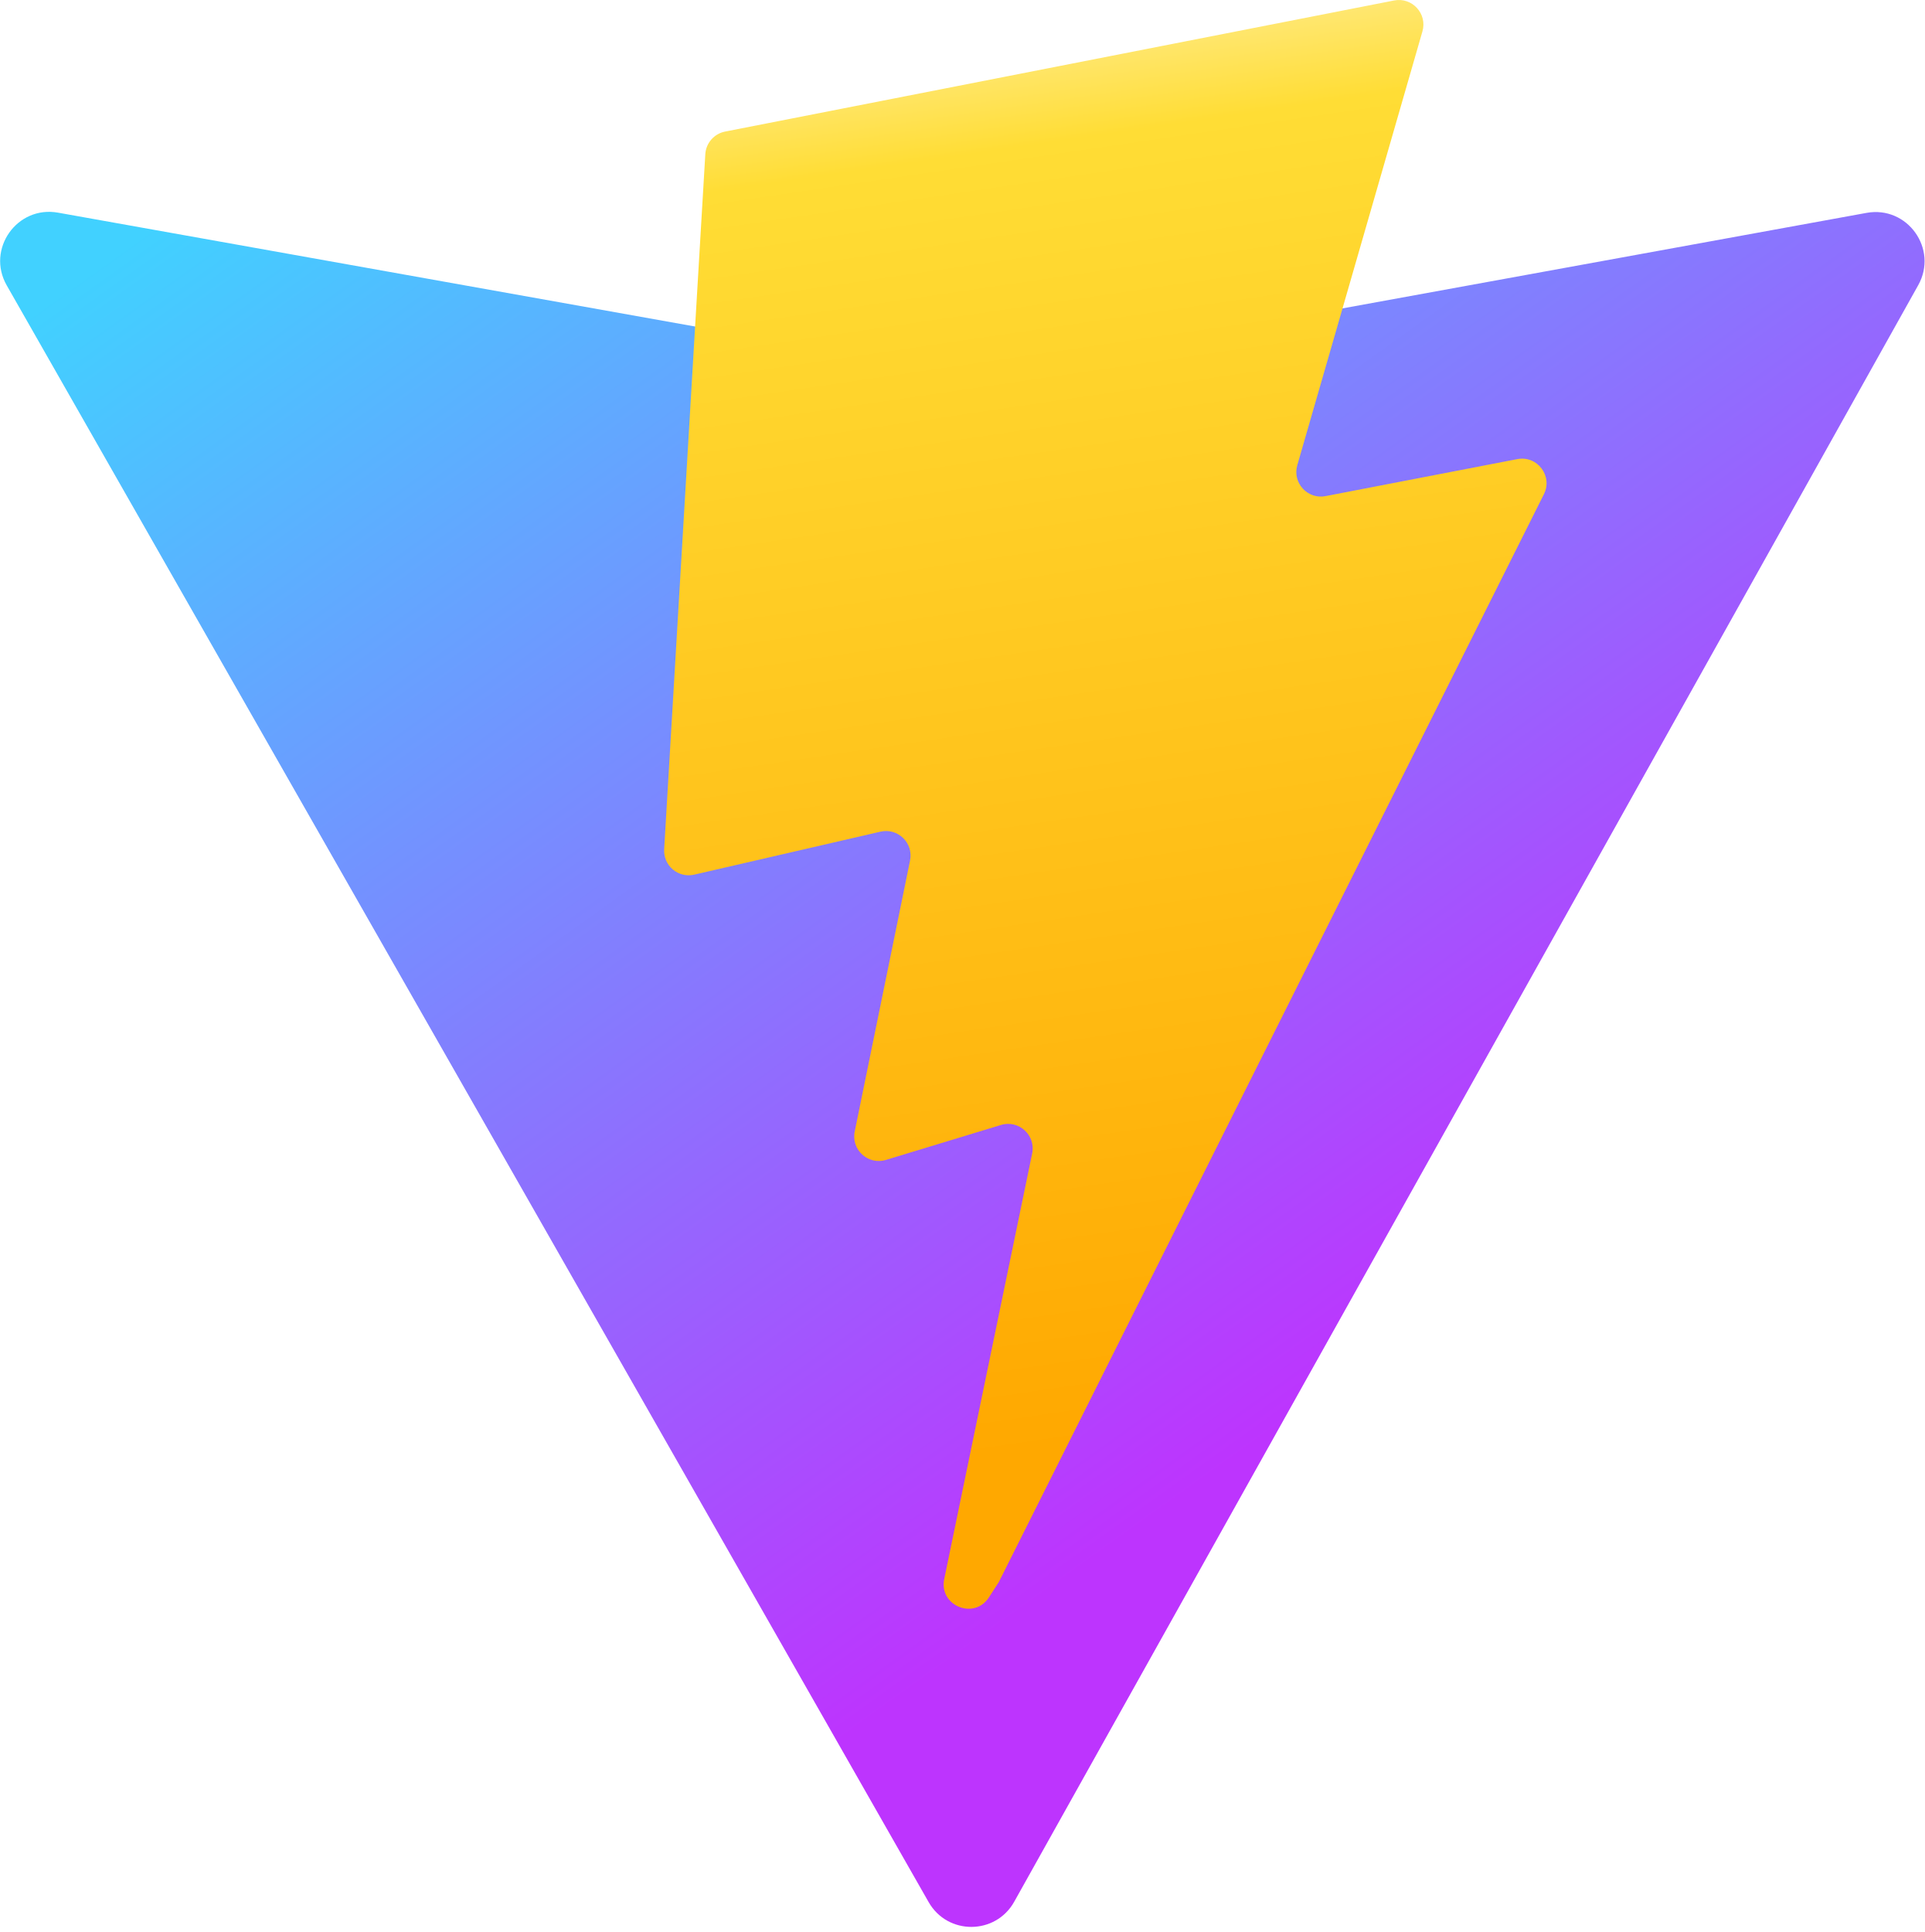
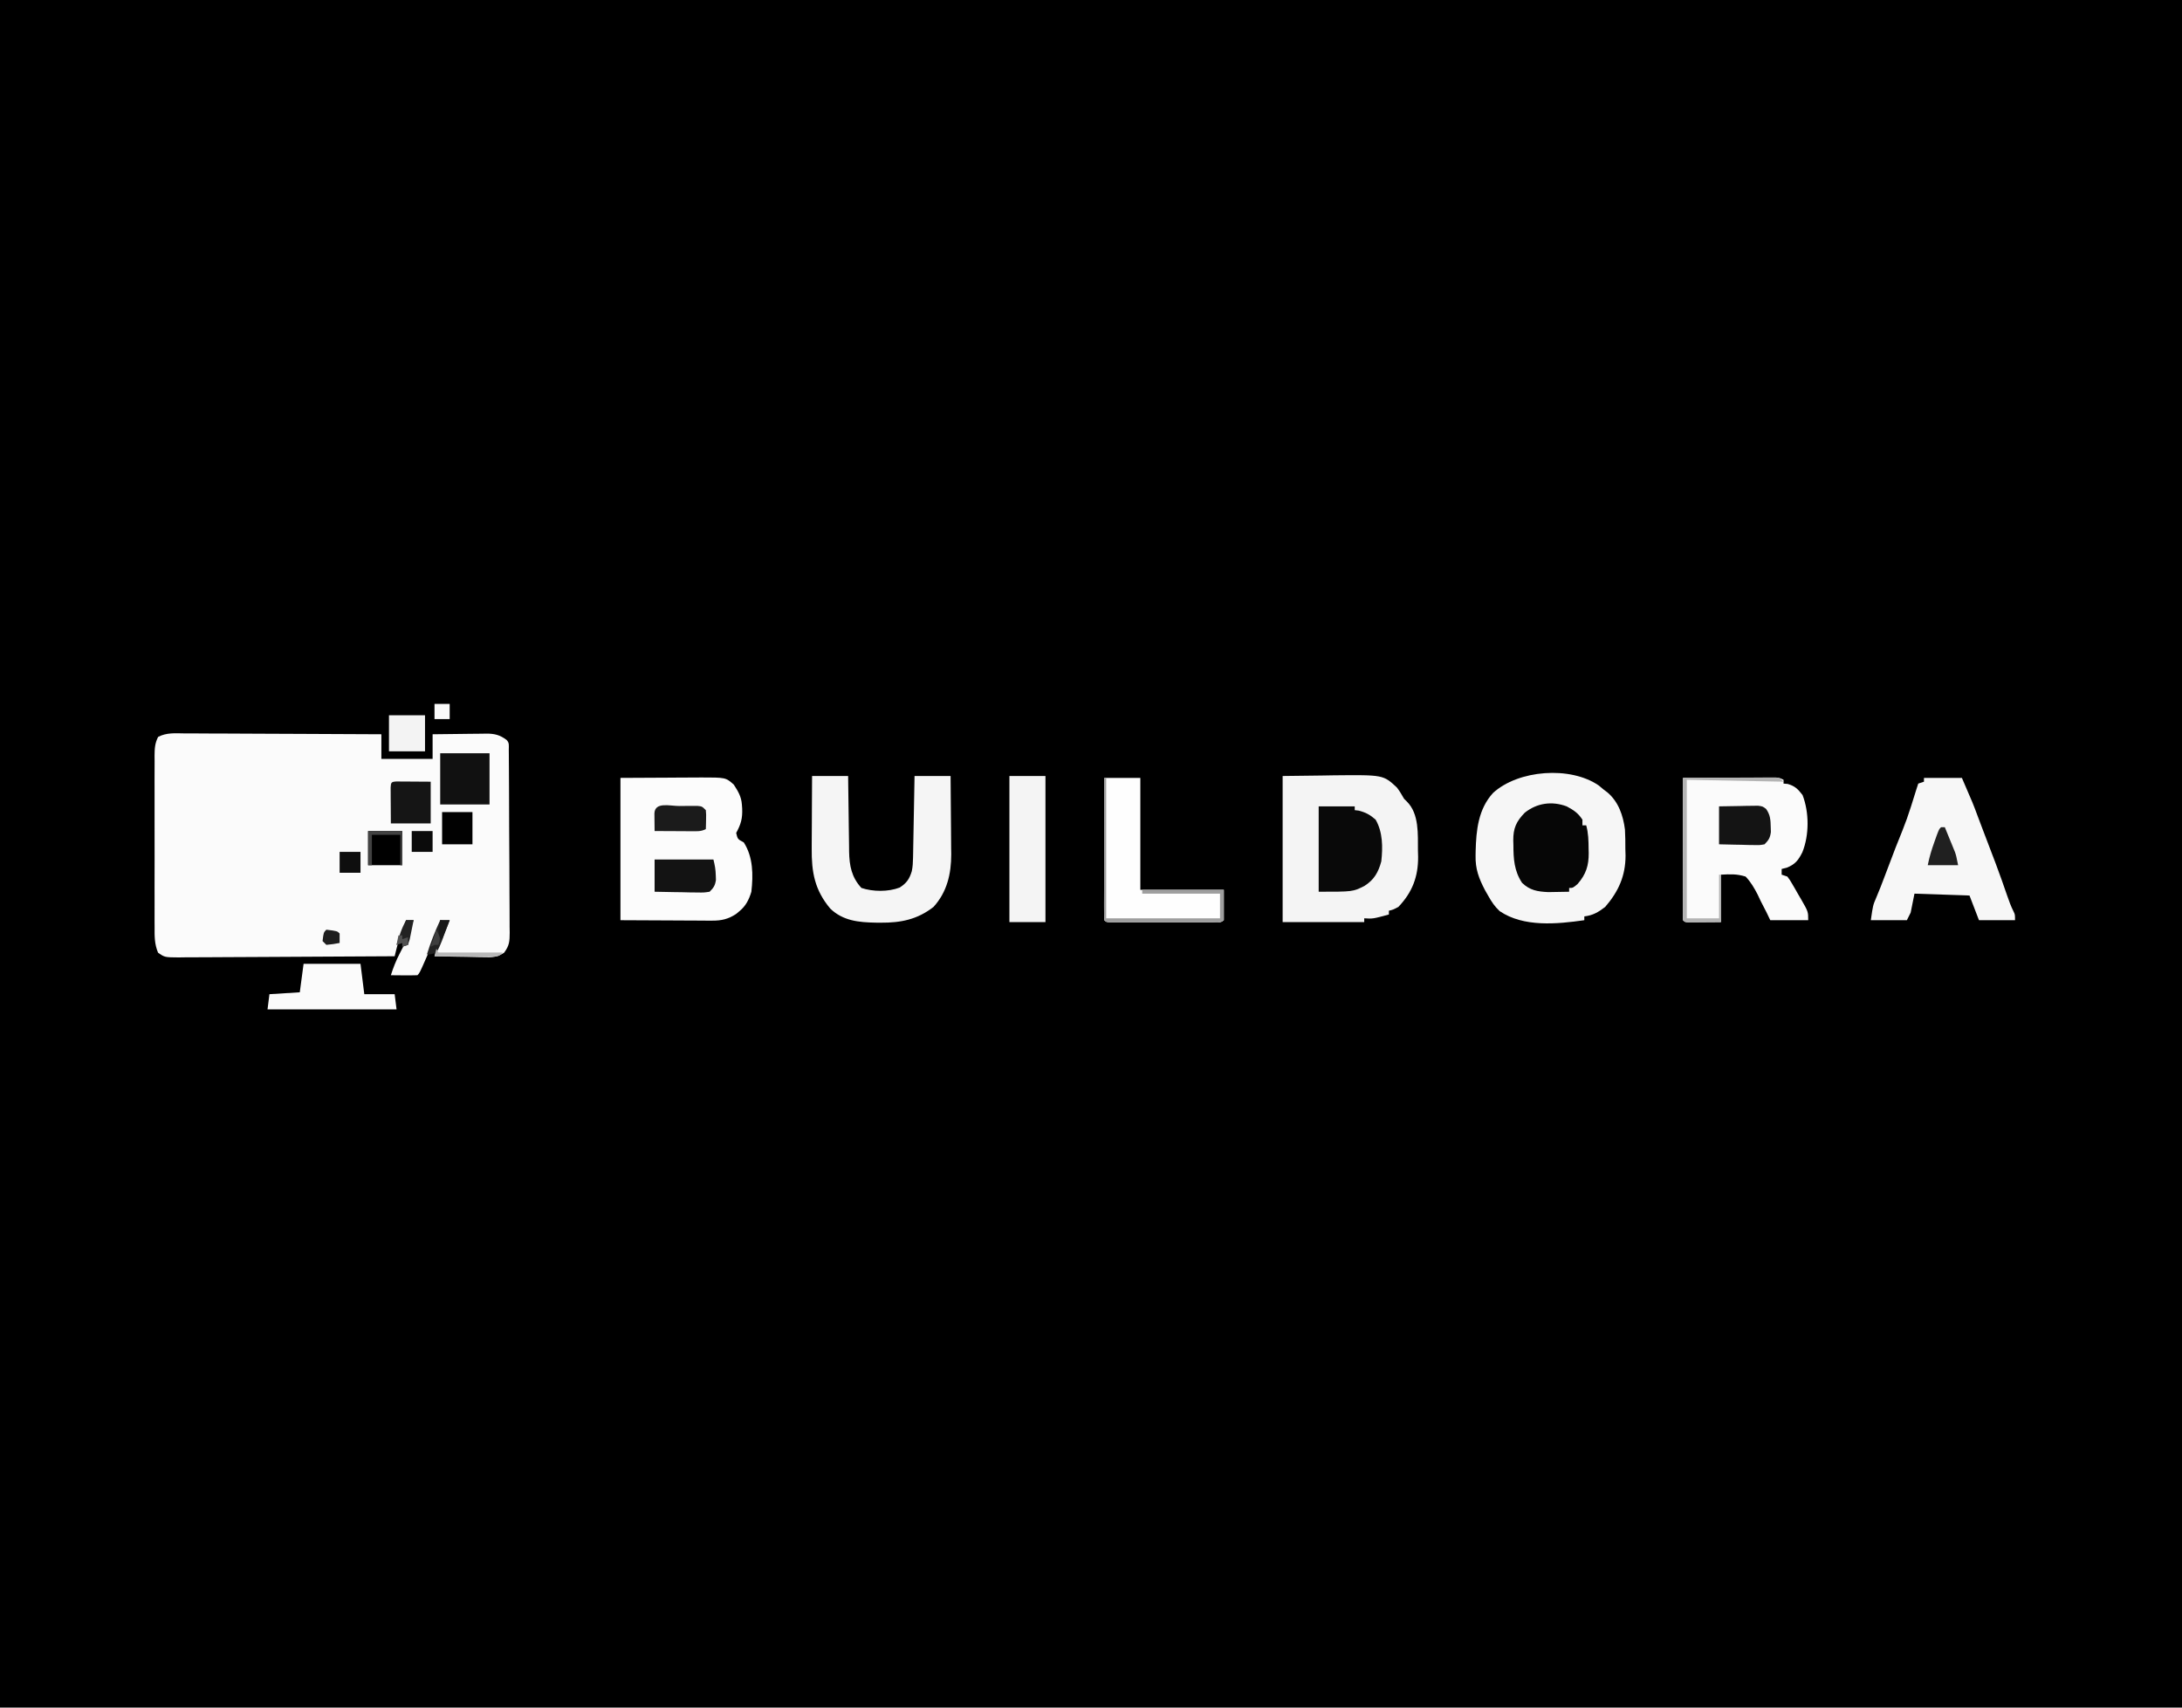
- <svg xmlns="http://www.w3.org/2000/svg" aria-hidden="true" role="img" class="iconify iconify--logos" width="31.88" height="32" preserveAspectRatio="xMidYMid meet" viewBox="0 0 256 257">
-   <defs>
-     <linearGradient id="IconifyId1813088fe1fbc01fb466" x1="-.828%" x2="57.636%" y1="7.652%" y2="78.411%">
-       <stop offset="0%" stop-color="#41D1FF" />
-       <stop offset="100%" stop-color="#BD34FE" />
-     </linearGradient>
-     <linearGradient id="IconifyId1813088fe1fbc01fb467" x1="43.376%" x2="50.316%" y1="2.242%" y2="89.03%">
-       <stop offset="0%" stop-color="#FFEA83" />
-       <stop offset="8.333%" stop-color="#FFDD35" />
-       <stop offset="100%" stop-color="#FFA800" />
-     </linearGradient>
-   </defs>
-   <path fill="url(#IconifyId1813088fe1fbc01fb466)" d="M255.153 37.938L134.897 252.976c-2.483 4.44-8.862 4.466-11.382.048L.875 37.958c-2.746-4.814 1.371-10.646 6.827-9.67l120.385 21.517a6.537 6.537 0 0 0 2.322-.004l117.867-21.483c5.438-.991 9.574 4.796 6.877 9.62Z" />
-   <path fill="url(#IconifyId1813088fe1fbc01fb467)" d="M185.432.063L96.44 17.501a3.268 3.268 0 0 0-2.634 3.014l-5.474 92.456a3.268 3.268 0 0 0 3.997 3.378l24.777-5.718c2.318-.535 4.413 1.507 3.936 3.838l-7.361 36.047c-.495 2.426 1.782 4.5 4.151 3.78l15.304-4.649c2.372-.72 4.652 1.36 4.15 3.788l-11.698 56.621c-.732 3.542 3.979 5.473 5.943 2.437l1.313-2.028l72.516-144.72c1.215-2.423-.88-5.186-3.54-4.672l-25.505 4.922c-2.396.462-4.435-1.77-3.759-4.114l16.646-57.705c.677-2.35-1.37-4.583-3.769-4.113Z" />
+ <svg xmlns="http://www.w3.org/2000/svg" version="1.1" width="1150" height="900">
+   <path d="M0 0 C379.5 0 759 0 1150 0 C1150 297 1150 594 1150 900 C770.5 900 391 900 0 900 C0 603 0 306 0 0 Z " fill="#000000" transform="translate(0,0)" />
+   <path d="M0 0 C1.122 -0.001 2.244 -0.001 3.401 -0.002 C7.113 0.001 10.824 0.032 14.536 0.063 C17.109 0.071 19.681 0.077 22.254 0.081 C28.335 0.094 34.416 0.126 40.496 0.166 C47.42 0.211 54.344 0.233 61.268 0.253 C75.508 0.295 89.749 0.366 103.989 0.454 C103.989 4.744 103.989 9.034 103.989 13.454 C112.899 13.454 121.809 13.454 130.989 13.454 C130.989 9.164 130.989 4.874 130.989 0.454 C135.74 0.38 140.49 0.325 145.241 0.289 C146.856 0.274 148.471 0.254 150.086 0.228 C152.412 0.191 154.737 0.174 157.063 0.161 C158.14 0.138 158.14 0.138 159.239 0.114 C163.689 0.113 166.416 0.785 169.989 3.454 C171.541 5.006 171.128 6.48 171.143 8.641 C171.152 9.544 171.16 10.447 171.169 11.377 C171.176 12.874 171.176 12.874 171.182 14.402 C171.194 15.971 171.194 15.971 171.207 17.571 C171.232 21.047 171.248 24.524 171.263 28.001 C171.268 29.185 171.273 30.37 171.279 31.59 C171.306 37.859 171.325 44.128 171.339 50.397 C171.356 56.882 171.401 63.366 171.452 69.851 C171.485 74.828 171.497 79.806 171.503 84.783 C171.509 87.174 171.525 89.564 171.548 91.955 C171.58 95.3 171.58 98.643 171.573 101.988 C171.589 102.979 171.606 103.969 171.622 104.989 C171.58 109.609 171.497 111.768 168.683 115.573 C165.147 118.042 162.221 118.092 158.063 117.942 C156.942 117.932 156.942 117.932 155.798 117.921 C153.423 117.893 151.051 117.83 148.677 117.767 C147.062 117.742 145.446 117.719 143.831 117.698 C139.883 117.643 135.936 117.557 131.989 117.454 C133.535 112.676 135.074 107.96 137.177 103.392 C137.693 102.26 137.693 102.26 138.22 101.106 C138.474 100.561 138.728 100.016 138.989 99.454 C137.669 99.124 136.349 98.794 134.989 98.454 C134.811 99.522 134.811 99.522 134.63 100.611 C133.958 103.594 132.964 106.139 131.739 108.938 C131.296 109.956 130.852 110.973 130.396 112.021 C129.931 113.071 129.467 114.122 128.989 115.204 C128.525 116.27 128.061 117.336 127.583 118.435 C124.131 126.313 124.131 126.313 122.989 127.454 C120.636 127.527 118.281 127.538 115.927 127.517 C113.991 127.503 113.991 127.503 112.017 127.489 C111.018 127.478 110.019 127.466 108.989 127.454 C110.241 123.465 111.705 119.797 113.614 116.079 C114.06 115.205 114.506 114.331 114.966 113.431 C115.304 112.778 115.641 112.126 115.989 111.454 C116.649 111.454 117.309 111.454 117.989 111.454 C117.927 110.608 117.866 109.763 117.802 108.892 C118.029 104.718 119.191 102.2 120.989 98.454 C119.669 98.454 118.349 98.454 116.989 98.454 C116.701 99.341 116.412 100.228 116.114 101.142 C115.463 103.058 114.775 104.964 113.989 106.829 C113.124 109.101 112.503 111.262 111.927 113.618 C111.463 115.517 111.463 115.517 110.989 117.454 C95.152 117.571 79.314 117.659 63.476 117.713 C56.122 117.739 48.769 117.774 41.415 117.831 C35.006 117.881 28.597 117.913 22.188 117.925 C18.794 117.931 15.4 117.946 12.006 117.983 C8.218 118.019 4.431 118.024 0.643 118.022 C-0.484 118.04 -1.61 118.058 -2.771 118.076 C-10.191 118.027 -10.191 118.027 -13.707 115.57 C-15.609 111.026 -15.568 106.919 -15.528 102.036 C-15.535 100.988 -15.542 99.941 -15.55 98.861 C-15.567 95.401 -15.556 91.942 -15.542 88.481 C-15.545 86.077 -15.549 83.672 -15.554 81.267 C-15.559 76.23 -15.551 71.192 -15.532 66.154 C-15.509 59.692 -15.523 53.23 -15.547 46.768 C-15.561 41.803 -15.556 36.839 -15.546 31.875 C-15.543 29.492 -15.547 27.108 -15.556 24.725 C-15.566 21.397 -15.551 18.071 -15.528 14.743 C-15.536 13.755 -15.545 12.768 -15.553 11.75 C-15.506 7.967 -15.41 5.23 -13.667 1.839 C-9.276 -0.451 -4.873 -0.066 0 0 Z " fill="#FBFBFB" transform="translate(97.01074,386.5459)" />
+   <path d="M0 0 C1.168 0.98 1.168 0.98 2.359 1.98 C3.434 2.791 3.434 2.791 4.531 3.617 C10.379 8.607 12.813 15.731 13.775 23.211 C13.966 26.623 14.004 30.002 13.984 33.418 C14.017 34.556 14.049 35.693 14.082 36.865 C14.094 47.646 10.369 55.853 3.359 63.98 C-0.254 66.748 -3.095 68.446 -7.641 68.98 C-7.641 69.64 -7.641 70.3 -7.641 70.98 C-22.03 73.036 -39.644 74.769 -52.258 66.203 C-54.917 63.723 -56.486 61.333 -58.266 58.168 C-58.835 57.172 -59.405 56.175 -59.992 55.148 C-63.264 48.861 -65.133 43.928 -64.953 36.793 C-64.941 36.05 -64.929 35.307 -64.917 34.541 C-64.637 23.494 -63.523 12.409 -55.746 3.91 C-42.405 -8.283 -14.998 -10.379 0 0 Z " fill="#F6F6F6" transform="translate(842.6406,414.0195)" />
+   <path d="M0 0 C10.178 -0.124 10.178 -0.124 20.562 -0.25 C22.671 -0.286 24.779 -0.323 26.951 -0.36 C53.027 -0.625 53.027 -0.625 60.198 6.044 C61.672 7.961 62.81 9.9 64 12 C64.508 12.507 65.016 13.013 65.539 13.535 C72.029 20.042 71.239 30.817 71.312 39.25 C71.356 40.892 71.356 40.892 71.4 42.566 C71.482 53.06 68.317 61.346 61 69 C58.125 70.5 58.125 70.5 56 71 C56 71.66 56 72.32 56 73 C47.571 75.286 47.571 75.286 43 75 C43 75.66 43 76.32 43 77 C28.81 77 14.62 77 0 77 C0 51.59 0 26.18 0 0 Z " fill="#F4F4F4" transform="translate(676,409)" />
+   <path d="M0 0 C12.406 -0.062 12.406 -0.062 25.062 -0.125 C27.661 -0.143 30.26 -0.161 32.938 -0.18 C35.012 -0.186 37.086 -0.191 39.16 -0.195 C40.758 -0.211 40.758 -0.211 42.389 -0.226 C55.495 -0.229 55.495 -0.229 59.742 3.551 C61.974 7.022 63.7 9.794 64 14 C64.05 14.692 64.101 15.384 64.152 16.098 C64.37 21.305 63.541 24.36 61 29 C61.752 32.278 61.752 32.278 65 34 C69.965 41.737 70.002 51.143 69 60 C67.748 64.163 66.06 67.554 62.625 70.312 C61.778 71.018 61.778 71.018 60.914 71.738 C56.86 74.411 53.297 75.25 48.475 75.227 C47.38 75.227 46.284 75.227 45.155 75.226 C44.015 75.216 42.874 75.206 41.699 75.195 C40.643 75.193 39.586 75.191 38.498 75.189 C34.561 75.179 30.624 75.151 26.688 75.125 C17.881 75.084 9.074 75.043 0 75 C0 50.25 0 25.5 0 0 Z " fill="#FCFCFC" transform="translate(327,410)" />
+   <path d="M0 0 C7.227 -0.025 14.453 -0.043 21.68 -0.055 C24.14 -0.06 26.6 -0.067 29.06 -0.075 C32.589 -0.088 36.119 -0.093 39.648 -0.098 C40.754 -0.103 41.859 -0.108 42.998 -0.113 C44.019 -0.113 45.039 -0.113 46.091 -0.114 C46.993 -0.116 47.894 -0.118 48.823 -0.12 C51 0 51 0 53 1 C53 1.66 53 2.32 53 3 C53.722 3.062 54.444 3.124 55.188 3.188 C59.036 4.299 60.528 5.86 63 9 C66.544 18.114 66.586 30.122 62.91 39.199 C60.79 43.395 59.154 45.534 54.75 47.312 C53.843 47.539 52.935 47.766 52 48 C52 48.99 52 49.98 52 51 C52.99 51.33 53.98 51.66 55 52 C56.35 53.794 56.35 53.794 57.699 56.113 C58.186 56.949 58.672 57.785 59.174 58.646 C59.923 59.966 59.923 59.966 60.688 61.312 C61.199 62.181 61.71 63.049 62.236 63.943 C66 70.491 66 70.491 66 75 C59.4 75 52.8 75 46 75 C45.01 72.927 45.01 72.927 44 70.812 C43.001 68.875 42 66.937 41 65 C40.453 63.837 39.907 62.675 39.344 61.477 C37.47 57.879 35.792 54.951 33 52 C28.311 50.559 24.993 50.74 20 51 C20 59.25 20 67.5 20 76 C16.886 76.021 13.771 76.041 10.562 76.062 C9.088 76.076 9.088 76.076 7.584 76.09 C6.815 76.093 6.046 76.095 5.254 76.098 C4.463 76.103 3.672 76.108 2.858 76.114 C1 76 1 76 0 75 C-0.095 72.657 -0.126 70.345 -0.114 68.002 C-0.114 67.27 -0.114 66.538 -0.114 65.785 C-0.113 63.355 -0.105 60.926 -0.098 58.496 C-0.096 56.816 -0.094 55.136 -0.093 53.456 C-0.09 49.025 -0.08 44.595 -0.069 40.164 C-0.058 35.647 -0.054 31.129 -0.049 26.611 C-0.038 17.741 -0.021 8.87 0 0 Z " fill="#FBFBFB" transform="translate(887,410)" />
+   <path d="M0 0 C6.6 0 13.2 0 20 0 C25.928 13.701 25.928 13.701 28.194 19.826 C29.094 22.254 30.014 24.674 30.938 27.094 C31.275 27.979 31.613 28.865 31.961 29.777 C32.304 30.676 32.647 31.574 33 32.5 C34.335 35.999 35.669 39.499 37 43 C37.267 43.703 37.535 44.406 37.81 45.13 C39.922 50.717 41.889 56.351 43.838 61.996 C44.839 64.863 45.806 67.618 47.184 70.328 C48 72 48 72 48 75 C41.73 75 35.46 75 29 75 C27.35 70.71 25.7 66.42 24 62 C14.43 61.67 4.86 61.34 -5 61 C-5.99 65.95 -5.99 65.95 -7 71 C-7.66 72.32 -8.32 73.64 -9 75 C-15.27 75 -21.54 75 -28 75 C-26.878 67.146 -26.878 67.146 -25.125 63.062 C-23.61 59.491 -22.196 55.896 -20.843 52.26 C-18.913 47.087 -16.929 41.935 -14.961 36.777 C-8.814 21.53 -8.814 21.53 -3.938 5.875 C-3.628 4.926 -3.319 3.978 -3 3 C-2.01 2.67 -1.02 2.34 0 2 C0 1.34 0 0.68 0 0 Z " fill="#F7F7F7" transform="translate(1014,410)" />
+   <path d="M0 0 C6.27 0 12.54 0 19 0 C19.015 1.417 19.029 2.835 19.044 4.295 C19.102 9.571 19.18 14.847 19.262 20.123 C19.296 22.403 19.324 24.684 19.346 26.964 C19.38 30.249 19.432 33.532 19.488 36.816 C19.495 37.83 19.501 38.844 19.508 39.889 C19.66 47.264 20.804 53.371 26 59 C32.08 61.027 40.077 61.11 46.125 58.812 C49.812 56.488 51.314 54.283 52.557 50.144 C53.048 47.768 53.161 45.565 53.205 43.14 C53.225 42.179 53.245 41.218 53.266 40.228 C53.291 38.685 53.291 38.685 53.316 37.109 C53.337 36.05 53.358 34.99 53.379 33.898 C53.445 30.515 53.504 27.133 53.562 23.75 C53.606 21.456 53.649 19.161 53.693 16.867 C53.8 11.245 53.902 5.622 54 0 C60.27 0 66.54 0 73 0 C73.075 6.938 73.129 13.875 73.165 20.813 C73.18 23.17 73.2 25.527 73.226 27.883 C73.263 31.284 73.28 34.685 73.293 38.086 C73.308 39.128 73.324 40.17 73.34 41.244 C73.342 51.586 71.124 61.189 64 69 C55.49 75.657 46.734 77.383 36.188 77.312 C34.867 77.304 34.867 77.304 33.521 77.295 C24.59 77.129 16.253 76.345 9.562 69.863 C1.375 60.099 -0.317 50.664 -0.195 38.281 C-0.192 37.183 -0.19 36.084 -0.187 34.953 C-0.176 31.468 -0.151 27.984 -0.125 24.5 C-0.115 22.128 -0.106 19.755 -0.098 17.383 C-0.076 11.588 -0.041 5.794 0 0 Z " fill="#F5F5F5" transform="translate(428,409)" />
+   <path d="M0 0 C6.27 0 12.54 0 19 0 C19 19.47 19 38.94 19 59 C33.52 59 48.04 59 63 59 C63 64.28 63 69.56 63 75 C61.233 76.767 58.697 76.128 56.303 76.129 C55.085 76.133 53.867 76.136 52.612 76.139 C51.273 76.137 49.933 76.135 48.594 76.133 C47.23 76.133 45.866 76.134 44.502 76.136 C41.641 76.137 38.779 76.135 35.917 76.13 C32.242 76.125 28.566 76.128 24.891 76.134 C22.073 76.138 19.256 76.136 16.439 76.134 C15.083 76.133 13.728 76.134 12.372 76.136 C10.48 76.139 8.589 76.134 6.697 76.129 C5.08 76.128 5.08 76.128 3.429 76.127 C1 76 1 76 0 75 C-0.095 72.657 -0.126 70.345 -0.114 68.002 C-0.114 67.27 -0.114 66.538 -0.114 65.785 C-0.113 63.355 -0.105 60.926 -0.098 58.496 C-0.096 56.816 -0.094 55.136 -0.093 53.456 C-0.09 49.025 -0.08 44.595 -0.069 40.164 C-0.058 35.647 -0.054 31.129 -0.049 26.611 C-0.038 17.741 -0.02 8.87 0 0 Z " fill="#FEFEFE" transform="translate(582,410)" />
+   <path d="M0 0 C3.73 2.016 5.898 3.413 8.281 6.988 C8.281 7.978 8.281 8.968 8.281 9.988 C8.941 9.988 9.601 9.988 10.281 9.988 C11.417 14.087 11.502 18.072 11.531 22.301 C11.552 23.035 11.572 23.769 11.594 24.525 C11.641 31.192 10.198 35.791 5.719 40.926 C3.281 42.988 3.281 42.988 1.281 42.988 C1.281 43.648 1.281 44.308 1.281 44.988 C-1.073 45.043 -3.426 45.082 -5.781 45.113 C-7.092 45.136 -8.403 45.16 -9.754 45.184 C-15.414 44.905 -19.382 44.266 -23.531 40.301 C-27.684 34.013 -28.082 27.737 -28.094 20.426 C-28.118 19.601 -28.143 18.777 -28.168 17.928 C-28.198 11.574 -26.633 7.988 -22.121 3.344 C-15.698 -1.778 -7.828 -2.913 0 0 Z " fill="#060606" transform="translate(825.7188,425.0117)" />
+   <path d="M0 0 C6.27 0 12.54 0 19 0 C19 25.41 19 50.82 19 77 C12.73 77 6.46 77 0 77 C0 51.59 0 26.18 0 0 Z " fill="#F4F4F4" transform="translate(532,409)" />
+   <path d="M0 0 C6.27 0 12.54 0 19 0 C19 0.66 19 1.32 19 2 C19.701 2.083 20.402 2.165 21.125 2.25 C24.898 3.234 27.041 4.427 30 7 C33.821 13.601 33.822 21.615 33 29 C31.445 34.762 29.171 38.799 24 42 C18 45 18 45 0 45 C0 30.15 0 15.3 0 0 Z " fill="#090909" transform="translate(695,425)" />
+   <path d="M0 0 C9.9 0 19.8 0 30 0 C30.66 5.28 31.32 10.56 32 16 C37.28 16 42.56 16 48 16 C48.495 19.96 48.495 19.96 49 24 C26.56 24 4.12 24 -19 24 C-18.67 21.36 -18.34 18.72 -18 16 C-10.08 15.505 -10.08 15.505 -2 15 C-1.34 10.05 -0.68 5.1 0 0 Z " fill="#FBFBFB" transform="translate(160,508)" />
+   <path d="M0 0 C8.58 0 17.16 0 26 0 C26 8.91 26 17.82 26 27 C17.42 27 8.84 27 0 27 C0 18.09 0 9.18 0 0 Z " fill="#111111" transform="translate(232,397)" />
+   <path d="M0 0 C10.23 0 20.46 0 31 0 C31.773 3.092 32.186 5.385 32.25 8.5 C32.276 9.253 32.302 10.006 32.328 10.781 C31.893 13.723 31.112 14.898 29 17 C25.997 17.454 25.997 17.454 22.363 17.391 C21.065 17.378 19.766 17.365 18.428 17.352 C17.056 17.318 15.684 17.284 14.312 17.25 C12.929 17.23 11.546 17.212 10.162 17.195 C6.774 17.148 3.387 17.076 0 17 C0 11.39 0 5.78 0 0 Z " fill="#131313" transform="translate(345,453)" />
+   <path d="M0 0 C3.771 -0.081 7.541 -0.14 11.312 -0.188 C12.384 -0.213 13.456 -0.238 14.561 -0.264 C15.589 -0.273 16.617 -0.283 17.676 -0.293 C19.098 -0.317 19.098 -0.317 20.548 -0.341 C23 0 23 0 24.77 1.331 C27.016 4.38 27.184 7.274 27.25 10.938 C27.276 11.792 27.302 12.647 27.328 13.527 C26.92 16.6 26.16 17.788 24 20 C21.456 20.454 21.456 20.454 18.457 20.391 C17.384 20.378 16.311 20.365 15.205 20.352 C14.086 20.318 12.966 20.285 11.812 20.25 C10.681 20.232 9.55 20.214 8.385 20.195 C5.589 20.148 2.795 20.076 0 20 C0 13.4 0 6.8 0 0 Z " fill="#141414" transform="translate(906,425)" />
+   <path d="M0 0 C0.833 0.005 1.665 0.01 2.523 0.016 C3.333 0.018 4.142 0.021 4.977 0.023 C6.012 0.033 7.047 0.042 8.113 0.051 C11.392 0.072 14.672 0.092 18.051 0.114 C18.051 7.374 18.051 14.634 18.051 22.114 C11.121 22.114 4.191 22.114 -2.949 22.114 C-2.97 18.669 -2.991 15.225 -3.012 11.676 C-3.021 10.589 -3.03 9.502 -3.04 8.381 C-3.042 7.531 -3.045 6.681 -3.047 5.805 C-3.052 4.93 -3.058 4.056 -3.063 3.155 C-2.912 0.448 -2.708 0.158 0 0 Z " fill="#151515" transform="translate(208.9495,411.8865)" />
+   <path d="M0 0 C6.27 0 12.54 0 19 0 C19 6.27 19 12.54 19 19 C12.73 19 6.46 19 0 19 C0 12.73 0 6.46 0 0 Z " fill="#F3F3F3" transform="translate(205,377)" />
+   <path d="M0 0 C1.123 -0.012 2.247 -0.024 3.404 -0.037 C5.012 -0.04 5.012 -0.04 6.652 -0.043 C8.135 -0.049 8.135 -0.049 9.648 -0.055 C12.062 0.188 12.062 0.188 14.062 2.188 C14.258 4.57 14.258 4.57 14.188 7.312 C14.169 8.223 14.151 9.133 14.133 10.07 C14.11 10.769 14.086 11.468 14.062 12.188 C11.401 13.518 9.375 13.3 6.398 13.285 C5.277 13.282 4.155 13.279 3 13.275 C1.824 13.267 0.649 13.259 -0.562 13.25 C-1.746 13.245 -2.929 13.241 -4.148 13.236 C-7.078 13.225 -10.008 13.208 -12.938 13.188 C-12.964 11.208 -12.984 9.229 -13 7.25 C-13.012 6.148 -13.023 5.046 -13.035 3.91 C-12.811 -2.344 -4.849 0.003 0 0 Z " fill="#1B1B1B" transform="translate(357.9375,424.8125)" />
+   <path d="M0 0 C5.94 0 11.88 0 18 0 C18 5.94 18 11.88 18 18 C12.06 18 6.12 18 0 18 C0 12.06 0 6.12 0 0 Z " fill="#000000" transform="translate(194,438)" />
+   <path d="M0 0 C0.33 0 0.66 0 1 0 C1 24.42 1 48.84 1 74 C20.8 74 40.6 74 61 74 C61 69.71 61 65.42 61 61 C47.47 61 33.94 61 20 61 C20 60.34 20 59.68 20 59 C34.19 59 48.38 59 63 59 C63 64.28 63 69.56 63 75 C61.233 76.767 58.697 76.128 56.303 76.129 C55.085 76.133 53.867 76.136 52.612 76.139 C51.273 76.137 49.933 76.135 48.594 76.133 C47.23 76.133 45.866 76.134 44.502 76.136 C41.641 76.137 38.779 76.135 35.917 76.13 C32.242 76.125 28.566 76.128 24.891 76.134 C22.073 76.138 19.256 76.136 16.439 76.134 C15.083 76.133 13.728 76.134 12.372 76.136 C10.48 76.139 8.589 76.134 6.697 76.129 C5.08 76.128 5.08 76.128 3.429 76.127 C1 76 1 76 0 75 C-0.095 72.657 -0.126 70.345 -0.114 68.002 C-0.114 67.27 -0.114 66.538 -0.114 65.785 C-0.113 63.355 -0.105 60.926 -0.098 58.496 C-0.096 56.816 -0.094 55.136 -0.093 53.456 C-0.09 49.025 -0.08 44.595 -0.069 40.164 C-0.058 35.647 -0.054 31.129 -0.049 26.611 C-0.038 17.741 -0.021 8.87 0 0 Z " fill="#9E9E9E" transform="translate(582,410)" />
+   <path d="M0 0 C5.28 0 10.56 0 16 0 C16 5.61 16 11.22 16 17 C10.72 17 5.44 17 0 17 C0 11.39 0 5.78 0 0 Z " fill="#010101" transform="translate(233,428)" />
+   <path d="M0 0 C7.227 -0.051 14.453 -0.086 21.68 -0.11 C24.14 -0.12 26.6 -0.134 29.06 -0.151 C32.589 -0.175 36.119 -0.186 39.648 -0.195 C40.754 -0.206 41.859 -0.216 42.998 -0.227 C44.019 -0.227 45.039 -0.227 46.091 -0.227 C46.993 -0.231 47.894 -0.236 48.823 -0.241 C51 0 51 0 53 2 C36.17 1.67 19.34 1.34 2 1 C2 25.09 2 49.18 2 74 C7.61 74 13.22 74 19 74 C19 66.41 19 58.82 19 51 C19.33 51 19.66 51 20 51 C20 59.25 20 67.5 20 76 C16.886 76.021 13.771 76.041 10.562 76.062 C9.088 76.076 9.088 76.076 7.584 76.09 C6.815 76.093 6.046 76.095 5.254 76.098 C4.463 76.103 3.672 76.108 2.858 76.114 C1 76 1 76 0 75 C-0.095 72.657 -0.126 70.345 -0.114 68.002 C-0.114 67.27 -0.114 66.538 -0.114 65.785 C-0.113 63.355 -0.105 60.926 -0.098 58.496 C-0.096 56.816 -0.094 55.136 -0.093 53.456 C-0.09 49.025 -0.08 44.595 -0.069 40.164 C-0.058 35.647 -0.054 31.129 -0.049 26.611 C-0.038 17.741 -0.021 8.87 0 0 Z " fill="#B4B4B4" transform="translate(887,410)" />
+   <path d="M0 0 C0.66 0 1.32 0 2 0 C2.985 2.394 3.963 4.79 4.938 7.188 C5.215 7.861 5.493 8.535 5.779 9.229 C6.181 10.219 6.181 10.219 6.59 11.23 C6.836 11.833 7.082 12.435 7.336 13.055 C8 15 8 15 9 20 C3.72 20 -1.56 20 -7 20 C-6.134 15.67 -4.989 11.889 -3.5 7.75 C-3.057 6.507 -2.613 5.265 -2.156 3.984 C-1 1 -1 1 0 0 Z " fill="#202020" transform="translate(1023,436)" />
+   <path d="M0 0 C3.63 0 7.26 0 11 0 C11 3.63 11 7.26 11 11 C7.37 11 3.74 11 0 11 C0 7.37 0 3.74 0 0 Z " fill="#0E0E0E" transform="translate(179,449)" />
+   <path d="M0 0 C3.63 0 7.26 0 11 0 C11 3.63 11 7.26 11 11 C7.37 11 3.74 11 0 11 C0 7.37 0 3.74 0 0 Z " fill="#0B0B0B" transform="translate(217,438)" />
+   <path d="M0 0 C5.94 0 11.88 0 18 0 C18 5.94 18 11.88 18 18 C17.67 18 17.34 18 17 18 C17 12.72 17 7.44 17 2 C12.05 2 7.1 2 2 2 C2 7.28 2 12.56 2 18 C1.34 18 0.68 18 0 18 C0 12.06 0 6.12 0 0 Z " fill="#424242" transform="translate(194,438)" />
+   <path d="M0 0 C1.65 0 3.3 0 5 0 C3.961 2.823 2.896 5.631 1.812 8.438 C1.521 9.24 1.229 10.042 0.928 10.869 C0.074 13.044 -0.744 15.03 -2 17 C-4.738 18.035 -4.738 18.035 -7 18 C-5.064 11.795 -2.744 5.892 0 0 Z " fill="#222222" transform="translate(232,485)" />
+   <path d="M0 0 C2.64 0 5.28 0 8 0 C8 2.64 8 5.28 8 8 C5.36 8 2.72 8 0 8 C0 5.36 0 2.72 0 0 Z " fill="#FBFBFB" transform="translate(229,371)" />
+   <path d="M0 0 C5.714 0.714 5.714 0.714 7 2 C7.041 3.666 7.043 5.334 7 7 C3.625 7.625 3.625 7.625 0 8 C-0.66 7.34 -1.32 6.68 -2 6 C-1.444 1.444 -1.444 1.444 0 0 Z " fill="#1F1F1F" transform="translate(172,490)" />
+   <path d="M0 0 C1.32 0 2.64 0 4 0 C3.579 2.149 3.137 4.294 2.688 6.438 C2.444 7.632 2.2 8.827 1.949 10.059 C1.479 11.515 1.479 11.515 1 13 C0.01 13.33 -0.98 13.66 -2 14 C-2 13.34 -2 12.68 -2 12 C-2.99 12.33 -3.98 12.66 -5 13 C-4.546 11.582 -4.086 10.166 -3.625 8.75 C-3.242 7.567 -3.242 7.567 -2.852 6.359 C-2.048 4.134 -1.103 2.091 0 0 Z " fill="#222222" transform="translate(214,485)" />
+   <path d="M0 0 C0.33 0.66 0.66 1.32 1 2 C12.22 2 23.44 2 35 2 C33 4 33 4 29.652 4.227 C28.224 4.227 26.795 4.215 25.367 4.195 C24.239 4.191 24.239 4.191 23.089 4.187 C20.684 4.176 18.28 4.15 15.875 4.125 C14.246 4.115 12.617 4.106 10.988 4.098 C6.992 4.076 2.996 4.041 -1 4 C-0.67 2.68 -0.34 1.36 0 0 Z " fill="#B8B8B8" transform="translate(230,500)" />
+   <path d="M0 0 C1.65 0 3.3 0 5 0 C3.68 3.3 2.36 6.6 1 10 C0.34 9.67 -0.32 9.34 -1 9 C-0.67 6.03 -0.34 3.06 0 0 Z " fill="#181818" transform="translate(232,485)" />
+   <path d="M0 0 C0.66 0 1.32 0 2 0 C2 0.66 2 1.32 2 2 C2.99 1.67 3.98 1.34 5 1 C5 2.32 5 3.64 5 5 C4.01 5.33 3.02 5.66 2 6 C2 5.34 2 4.68 2 4 C1.01 4.33 0.02 4.66 -1 5 C-0.67 3.35 -0.34 1.7 0 0 Z " fill="#515151" transform="translate(210,493)" />
+   <path d="M0 0 C2 4 2 4 1.625 6.25 C1.419 6.827 1.212 7.405 1 8 C0.34 8 -0.32 8 -1 8 C-1.99 8.495 -1.99 8.495 -3 9 C-2.01 6.03 -1.02 3.06 0 0 Z " fill="#3E3E3E" transform="translate(230,490)" />
</svg>
